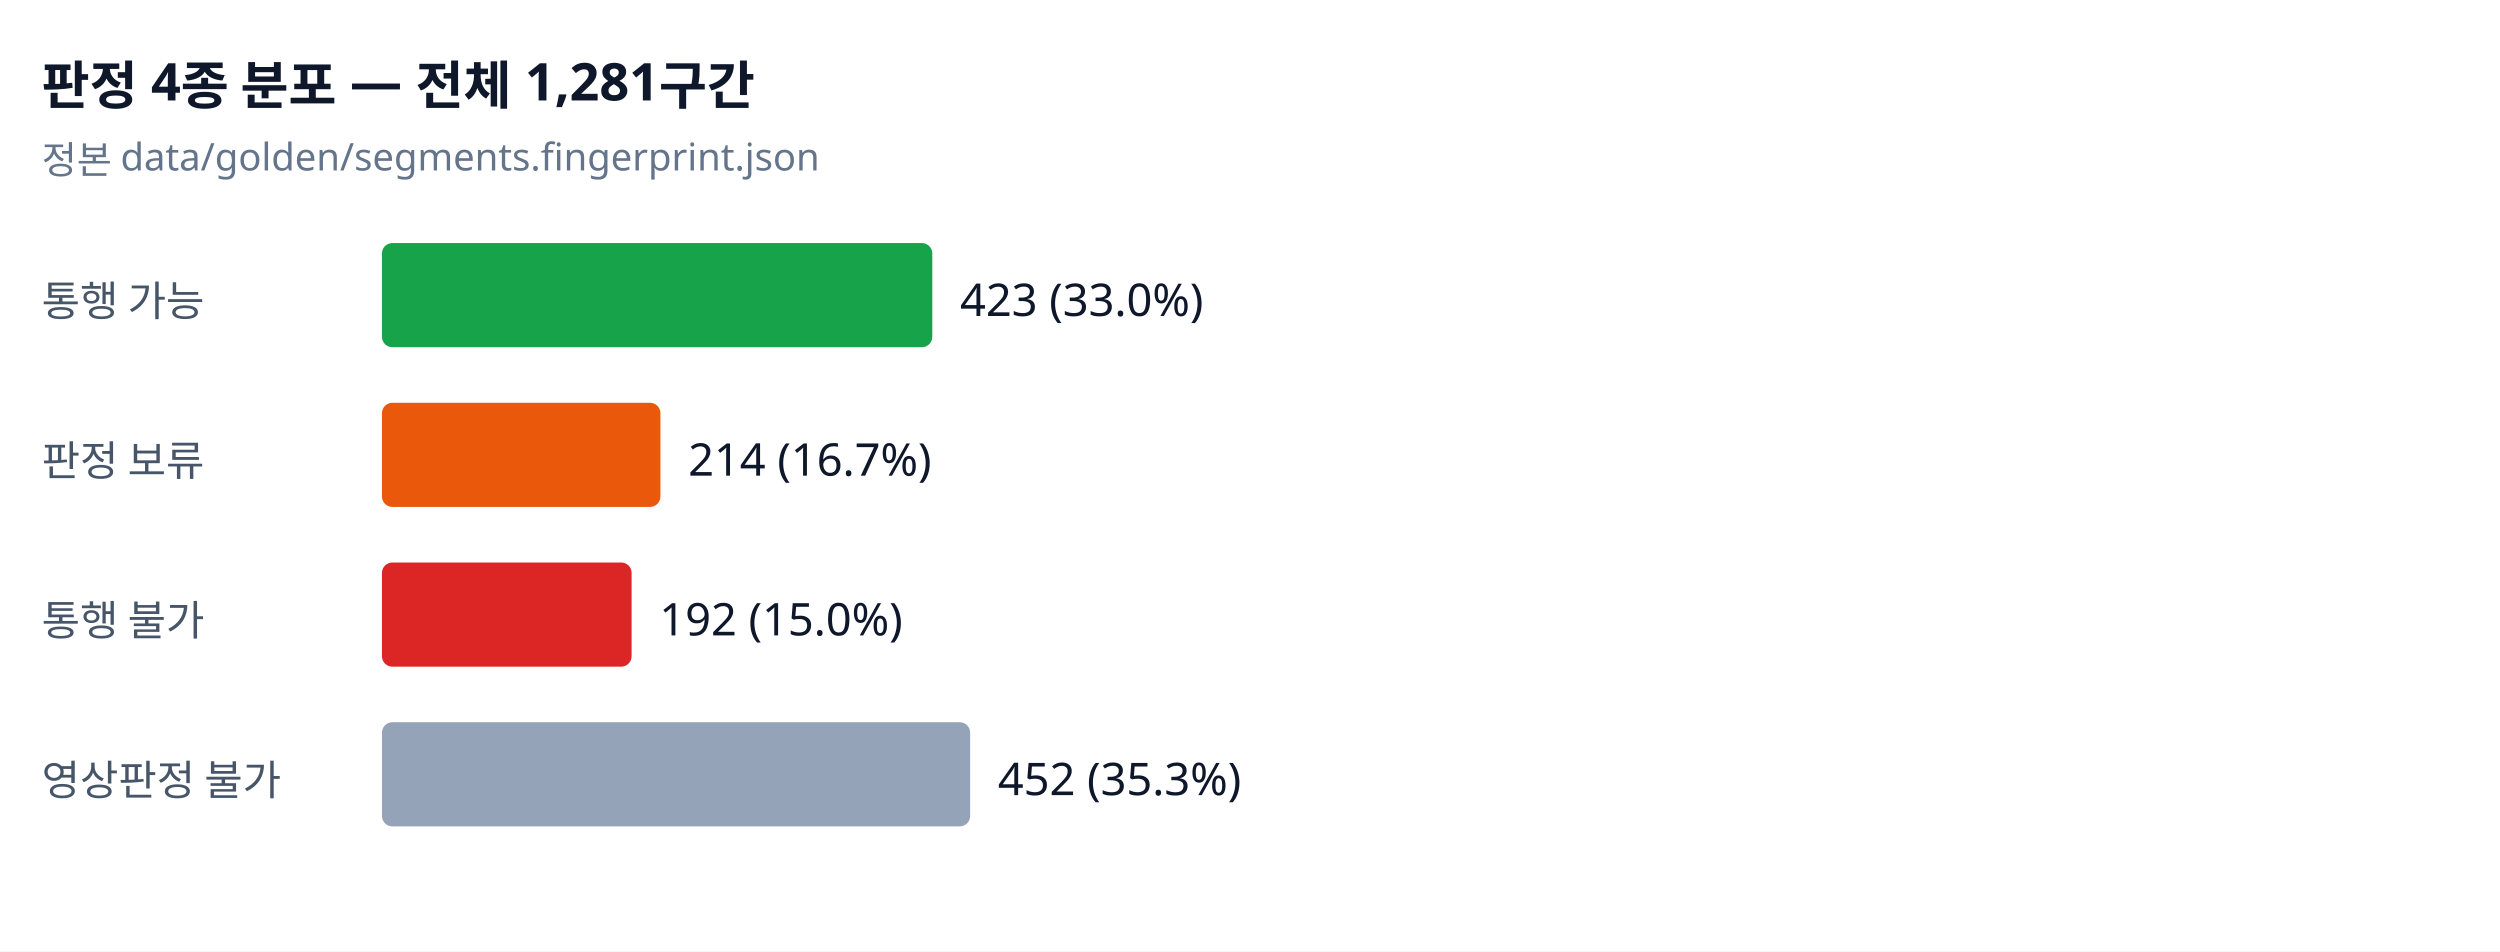
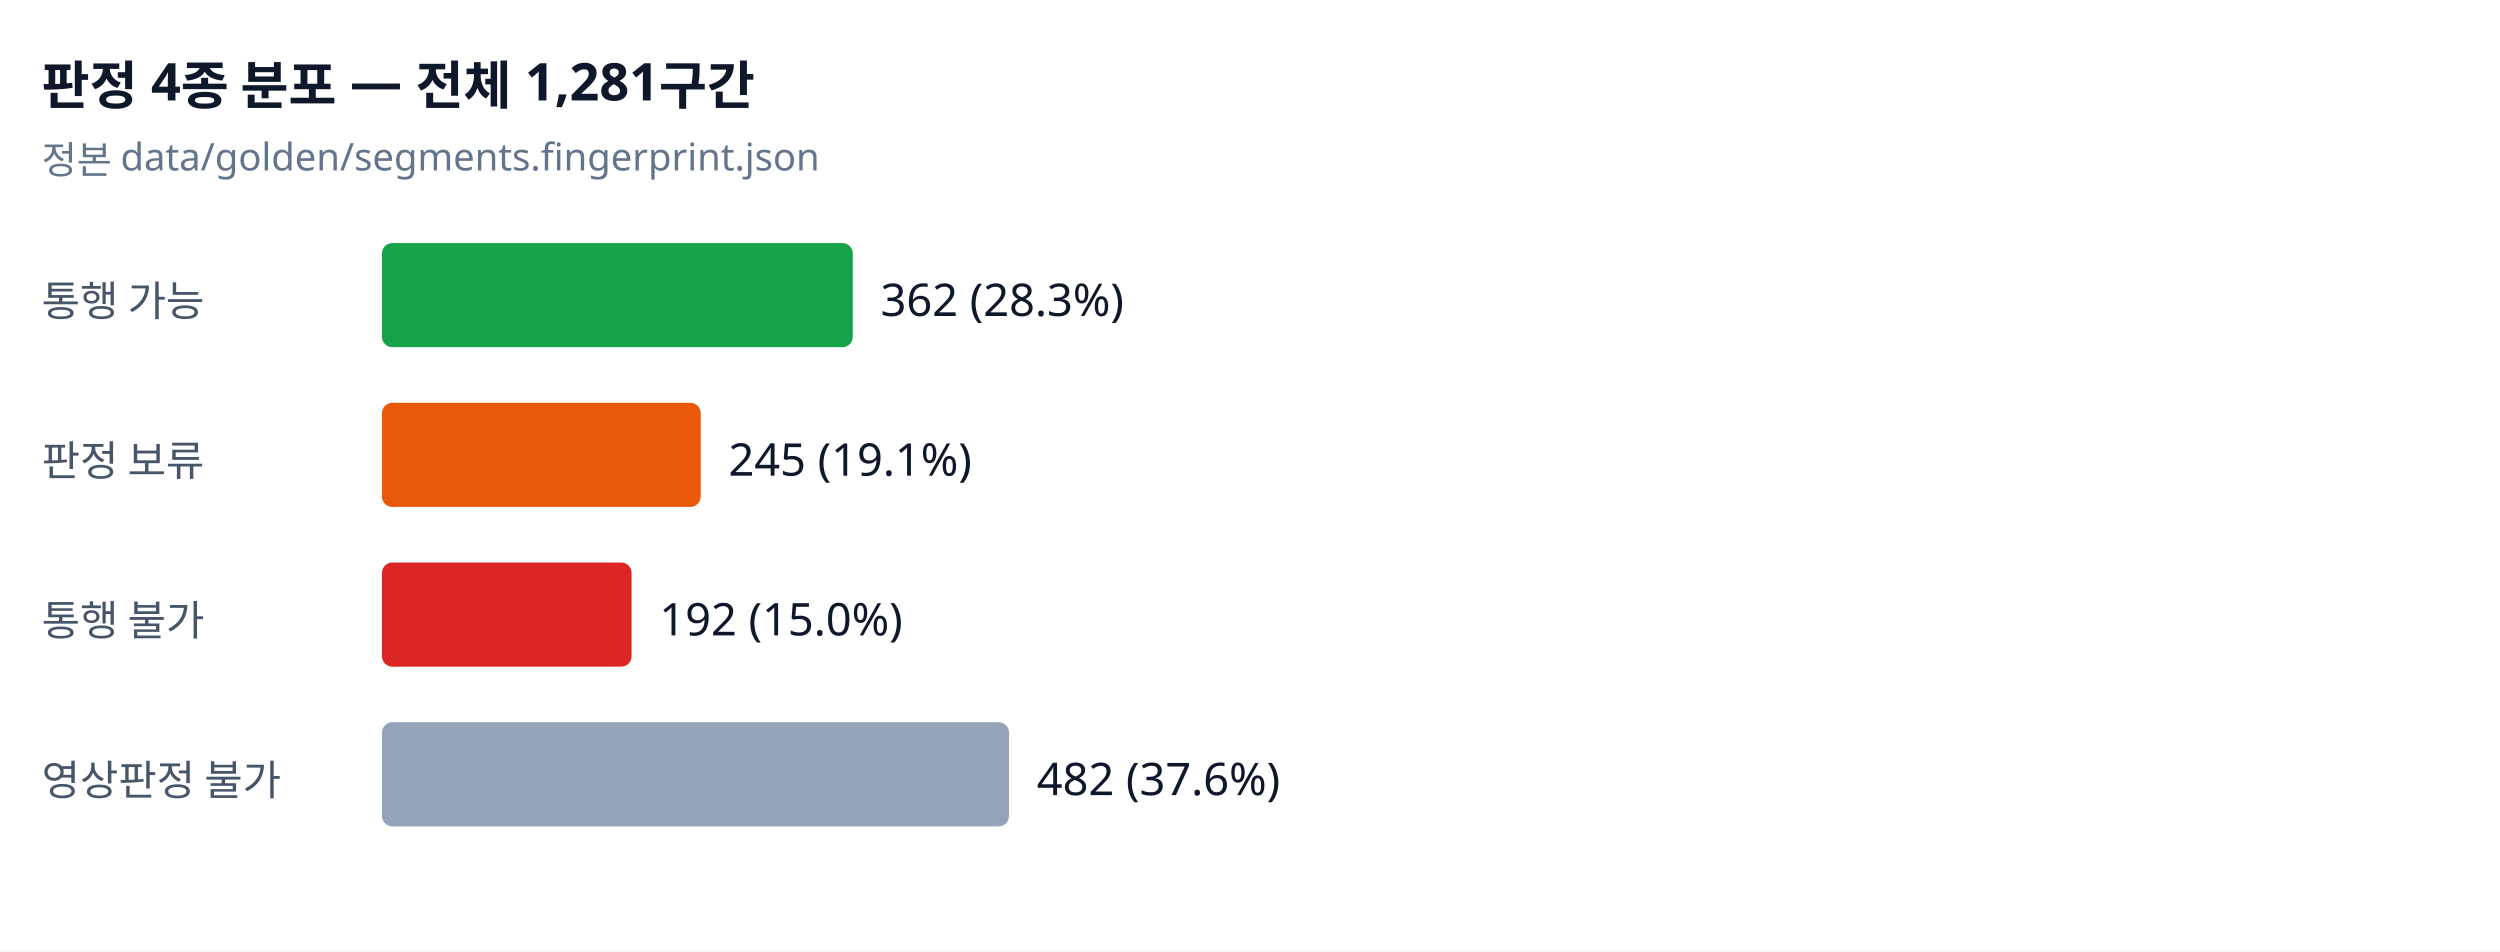
<svg xmlns="http://www.w3.org/2000/svg" viewBox="0 0 720 274" width="720" height="274" font-family="Pretendard, system-ui, sans-serif">
  <rect width="720" height="274" fill="#fff" />
  <text x="12" y="30" font-size="15" font-weight="700" fill="#0f172a">판정 4종 분포 — 전체 1,281구간</text>
  <text x="12" y="50" font-size="11" fill="#64748b">정본 data/golden/segments.fingerprint.json</text>
-   <rect x="110" y="70" width="158.5" height="30" fill="#16a34a" rx="3" />
-   <text x="276.5" y="91" font-size="13" fill="#0f172a">423  (33.0%)</text>
-   <rect x="110" y="116" width="80.2" height="30" fill="#ea580c" rx="3" />
-   <text x="198.2" y="137" font-size="13" fill="#0f172a">214  (16.7%)</text>
+   <rect x="110" y="70" width="135.6" height="30" fill="#16a34a" rx="3" />
+   <text x="253.6" y="91" font-size="13" fill="#0f172a">362  (28.3%)</text>
+   <rect x="110" y="116" width="91.8" height="30" fill="#ea580c" rx="3" />
+   <text x="209.8" y="137" font-size="13" fill="#0f172a">245  (19.1%)</text>
  <rect x="110" y="162" width="71.9" height="30" fill="#dc2626" rx="3" />
  <text x="189.9" y="183" font-size="13" fill="#0f172a">192  (15.0%)</text>
-   <rect x="110" y="208" width="169.4" height="30" fill="#94a3b8" rx="3" />
-   <text x="287.4" y="229" font-size="13" fill="#0f172a">452  (35.3%)</text>
+   <rect x="110" y="208" width="180.6" height="30" fill="#94a3b8" rx="3" />
+   <text x="298.6" y="229" font-size="13" fill="#0f172a">482  (37.6%)</text>
  <text x="12" y="91" font-size="12" fill="#475569">통행 가능</text>
  <text x="12" y="137" font-size="12" fill="#475569">판정 보류</text>
  <text x="12" y="183" font-size="12" fill="#475569">통행 불가</text>
  <text x="12" y="229" font-size="12" fill="#475569">영상판정 불가</text>
</svg>
